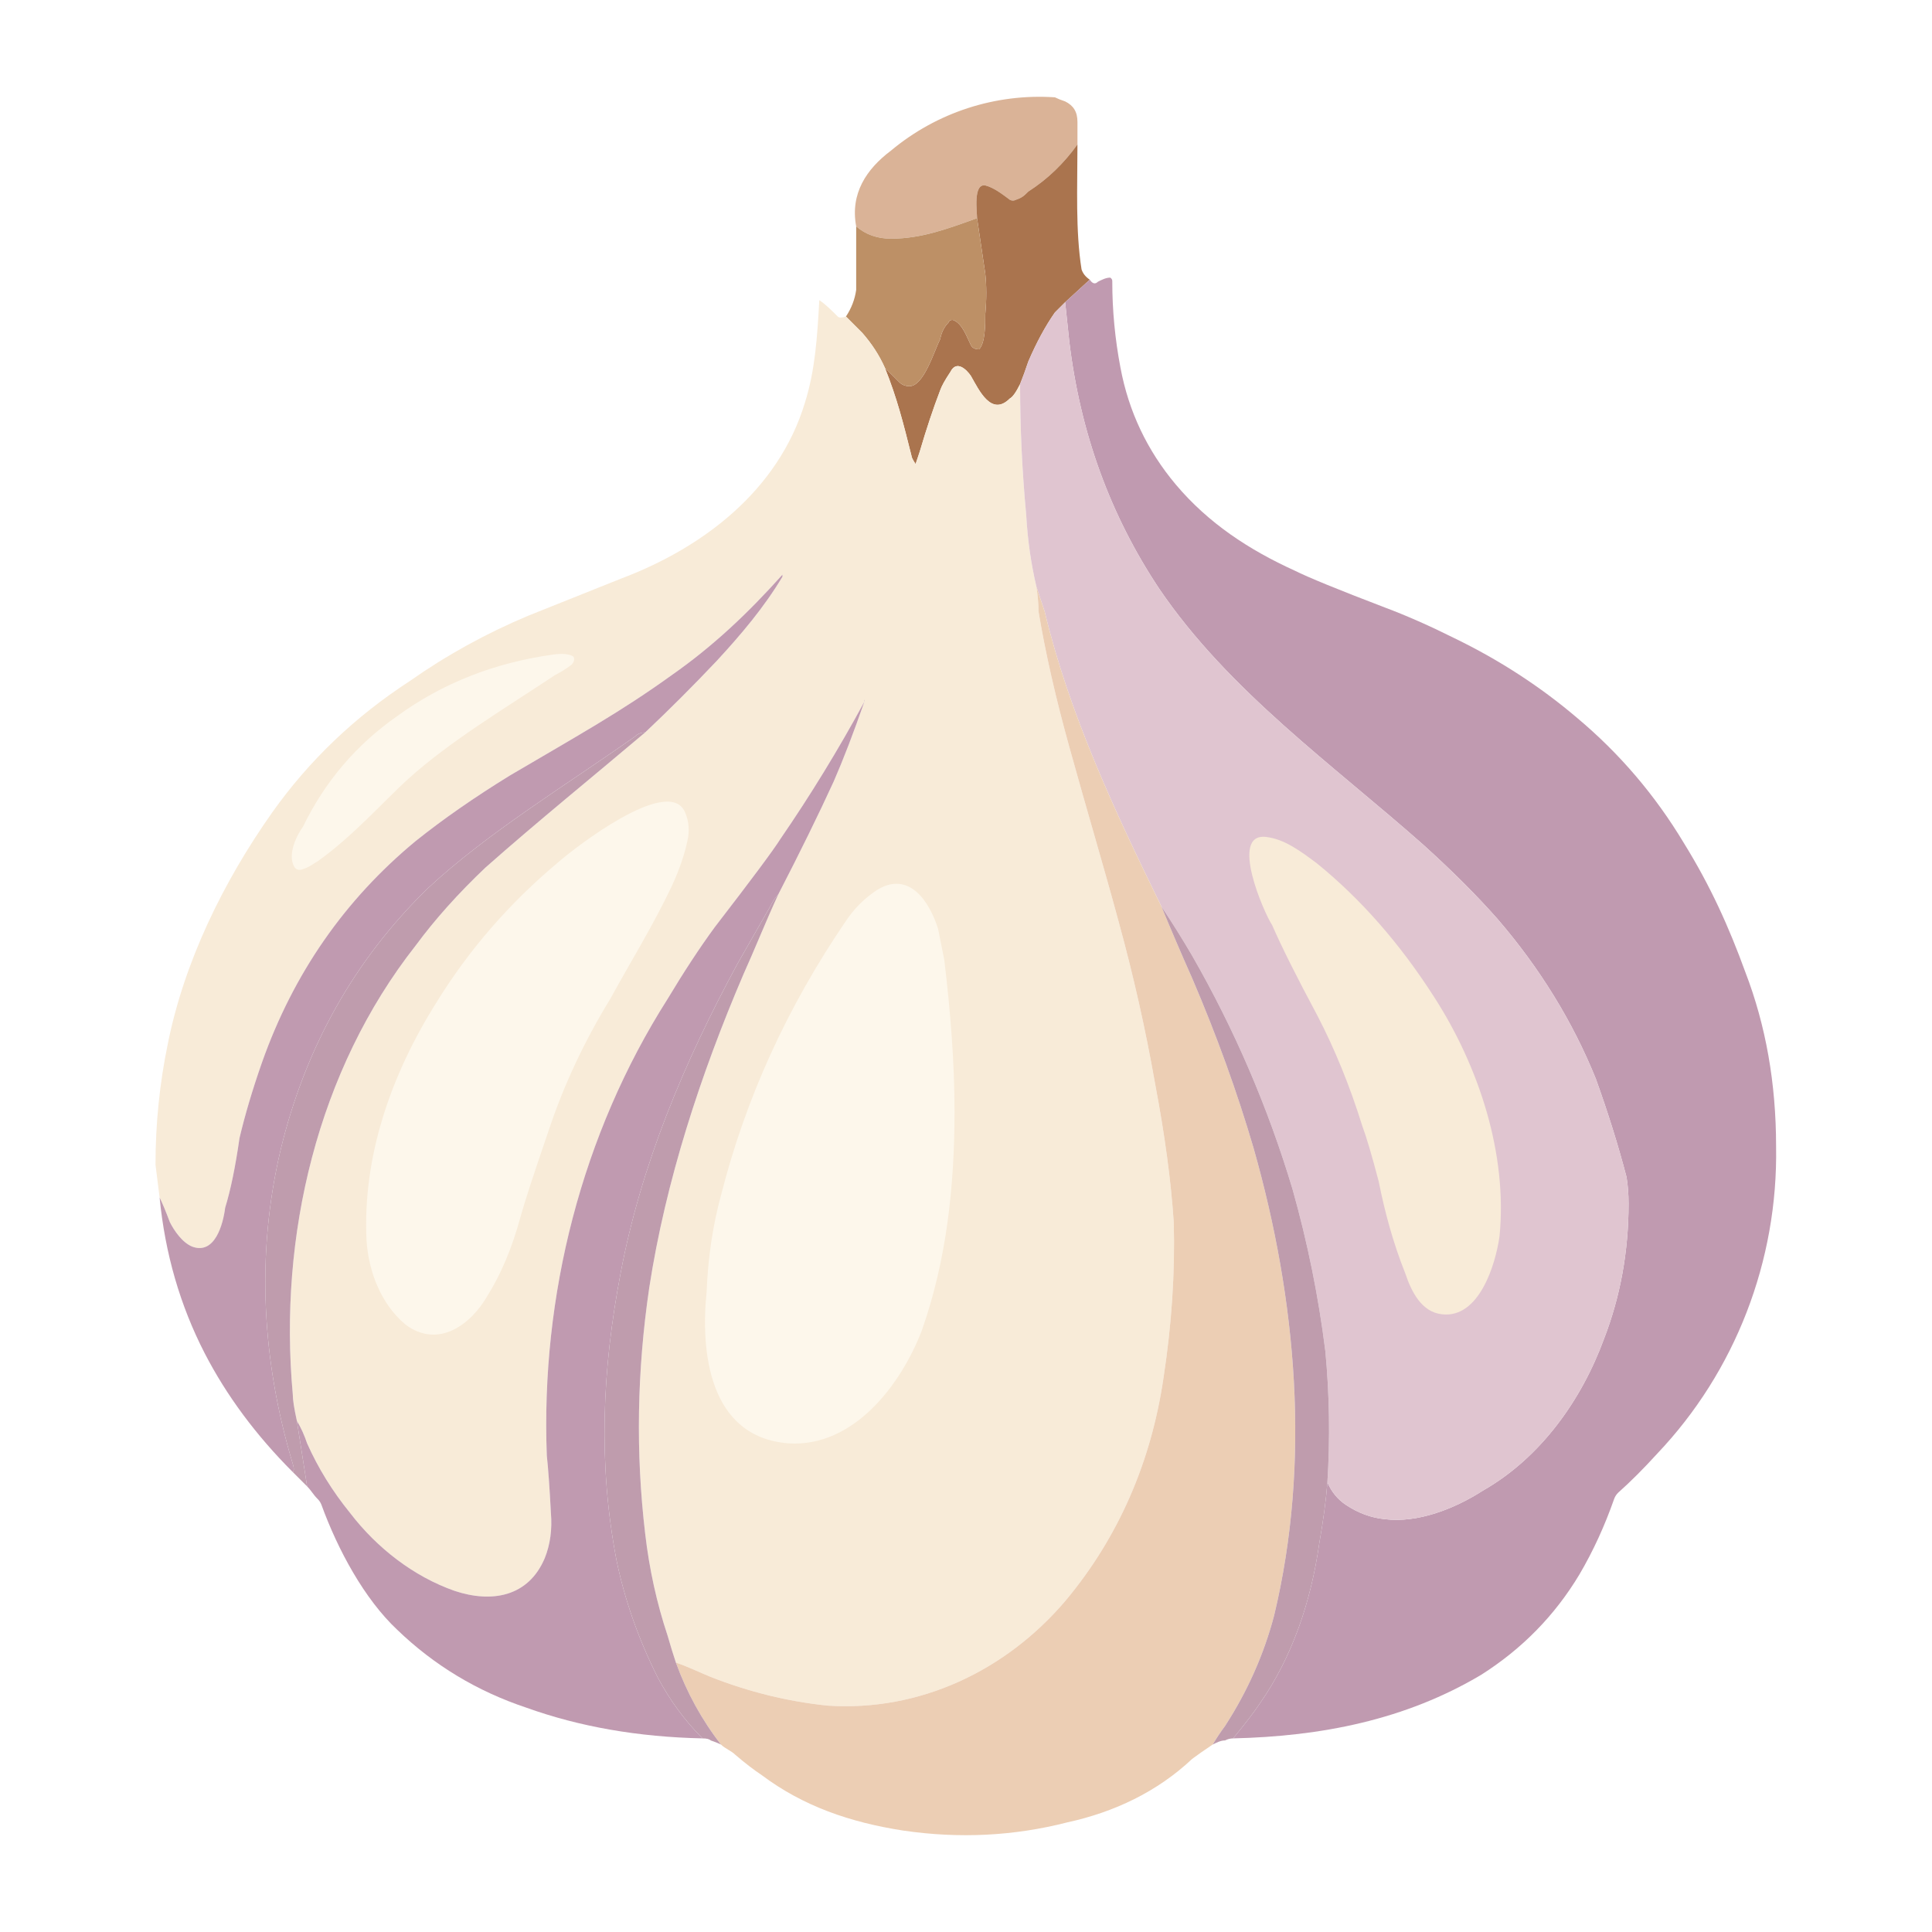
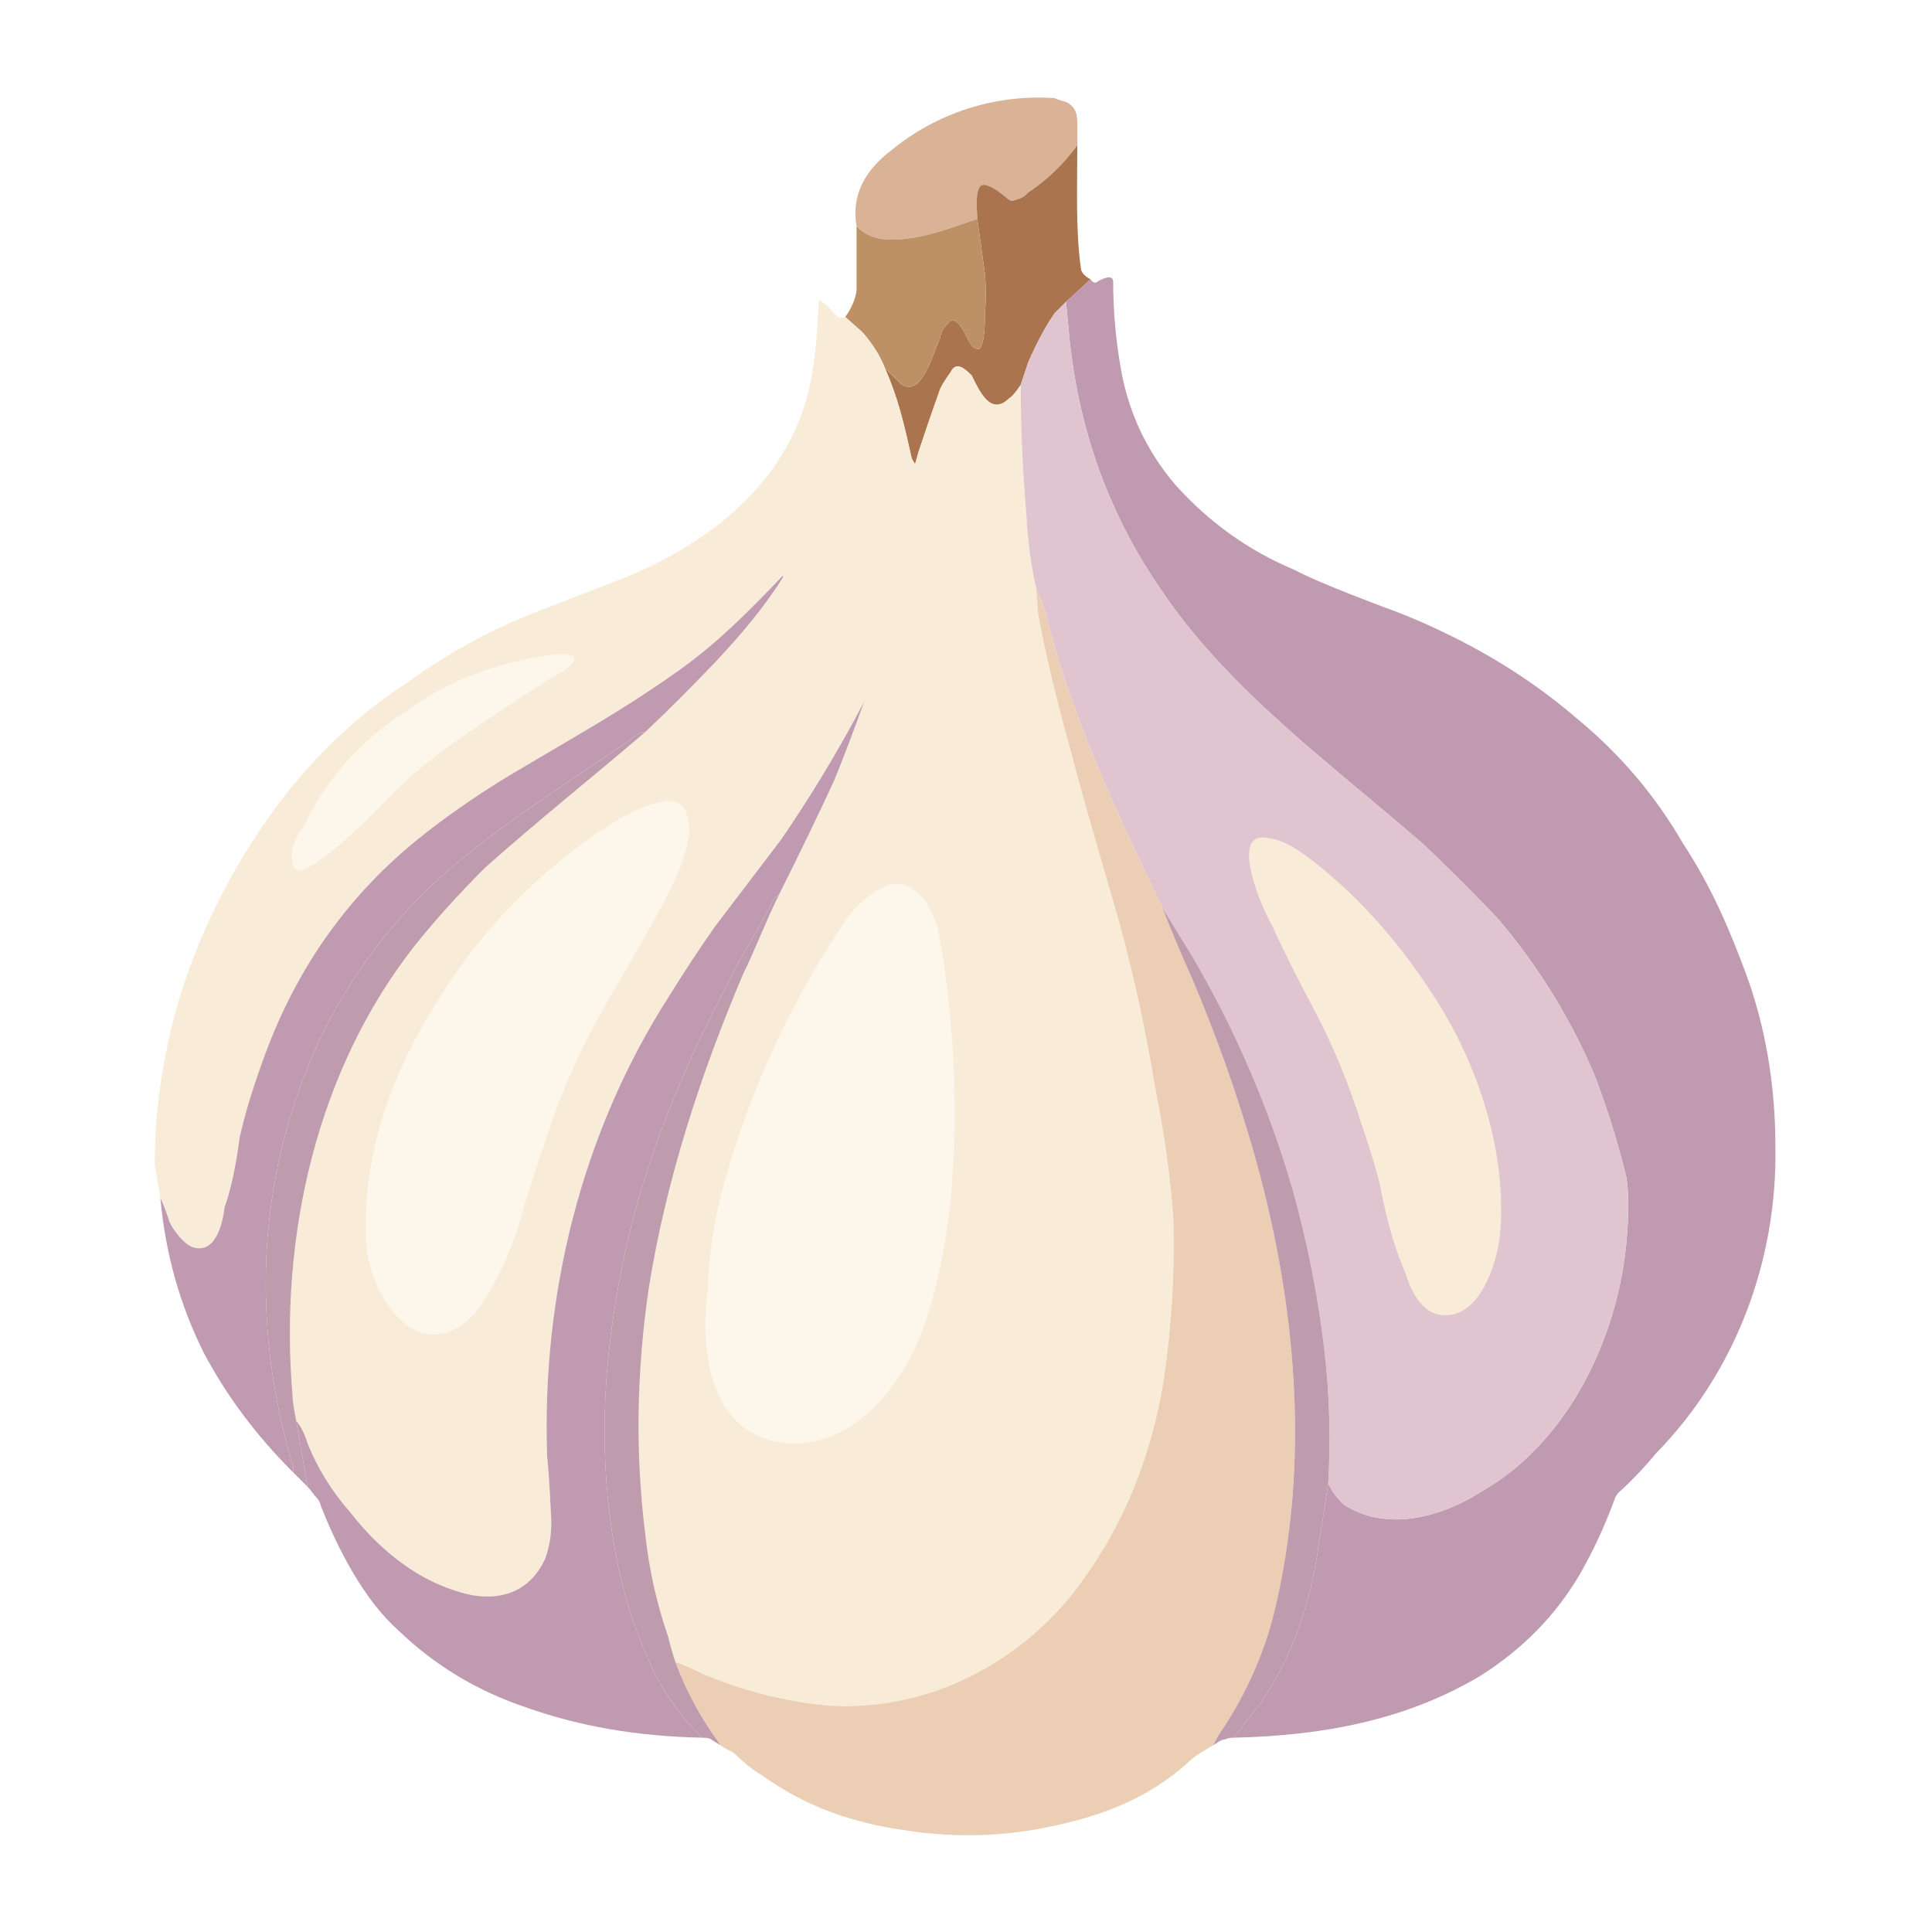
- <svg xmlns="http://www.w3.org/2000/svg" viewBox="40.1 40.5 943 943">
-   <path fill="#dab397" d="M566 111q-10 14-24 23c-2 2-3 3-6 4a3 3-39 0 1-3 0c-4-3-8-6-12-7-6-1-4 13-4 16-14 5-27 10-42 10q-10 0-17-6c-3-16 5-28 17-37a113 113 0 0 1 80-26q2 1 5 2c4 2 6 5 6 10z" />
-   <path fill="#aa744e" d="M566 111c0 21-1 42 2 61q1 3 4 5l-12 11-5 5q-7 10-13 24-2 6-4 11-3 6-5 7c-9 9-15-4-19-11-2-3-7-8-10-2q-4 6-5 9-5 13-10 30l-2 6q-2-3-2-4c-4-16-7-28-13-43l7 7q2 2 5 2c7 0 12-17 15-23q1-5 4-8a2 2 0 0 1 3-1c4 2 6 8 8 12q1 2 4 2c3-3 3-12 3-17q1-11 0-20l-4-27c0-3-2-17 4-16 4 1 8 4 12 7a3 3-39 0 0 3 0c3-1 4-2 6-4q14-9 24-23" />
-   <path fill="#bd9066" d="m517 147 4 27q1 9 0 20c0 5 0 14-3 17q-3 0-4-2c-2-4-4-10-8-12a2 2 0 0 0-3 1q-3 3-4 8c-3 6-8 23-15 23q-3 0-5-2l-7-7q-4-9-11-17l-8-8q4-6 5-13v-31q7 6 17 6c15 0 28-5 42-10" />
-   <path fill="#c09ab0" d="M642 889q9-11 13-17c16-23 25-50 29-78q3-17 4-30 3 7 9 11 9 6 19 7c16 2 34-5 48-14 28-16 48-44 59-74q12-31 12-66 0-7-1-13-6-23-15-48-17-42-48-78-15-17-36-36c-44-39-95-75-129-125q-36-54-44-121l-2-19 12-11q2 3 4 1c2-1 4-2 6-2a2 2-2 0 1 1 2q0 21 4 42 6 32 27 57c16 19 36 32 58 42q10 5 44 18 16 6 34 15 33 16 60 39 31 26 52 61c13 21 22 41 30 63q15 39 15 85c1 56-20 110-58 150q-10 11-19 19a8 8-12 0 0-2 3q-7 20-17 37-18 30-48 49c-37 22-78 30-121 31" />
-   <path fill="#f8ebd8" d="m453 195 8 8q7 8 11 17c6 15 9 27 13 43q0 1 2 4l2-6q5-17 10-30 1-3 5-9c3-6 8-1 10 2 4 7 10 20 19 11q2-1 5-7 0 32 3 64 1 18 5 35 1 7 1 12 5 30 15 66c8 29 17 59 24 85q11 40 18 80 7 37 9 67 1 37-5 76c-6 41-22 78-48 109-29 34-71 54-116 51q-29-3-57-14c-5-2-11-5-17-7q-2-6-4-13-8-24-11-50-7-59 2-120c8-52 25-104 46-153 5-11 11-26 17-39q16-31 27-55 7-16 15-39a1 1 0 0 0 0-1v1q-19 35-41 67-5 8-32 43-11 15-23 35c-42 66-62 145-59 223q1 9 2 28 1 12-3 22c-8 19-26 22-44 16-20-7-38-21-51-38q-13-16-21-34-2-6-5-11-2-9-2-13c-7-77 12-158 60-219q14-19 34-38c26-23 52-44 78-66q18-17 35-35c12-13 23-26 32-41v-1c-17 19-34 35-54 49-25 18-45 29-79 49q-26 16-46 32-52 43-75 108-7 20-11 37-3 21-7 34c-1 8-5 23-16 19-5-2-9-8-11-12q-3-8-5-12l-2-16q0-30 6-59c8-40 27-79 51-113q27-38 67-64 27-19 58-32l45-18c40-15 77-43 90-86 5-16 6-32 7-50 3 2 6 5 9 8q1 1 4 0" />
-   <path fill="#e0c5d0" d="m560 188 2 19q8 67 44 121c34 50 85 86 129 125q21 19 36 36 31 36 48 78 9 25 15 48 1 6 1 13 0 35-12 66c-11 30-31 58-59 74-14 9-32 16-48 14q-10-1-19-7-6-4-9-11 2-32-1-64-5-40-16-79-18-60-49-114-7-12-15-24c-23-47-45-94-57-144l-4-12q-4-17-5-35-3-32-3-64 2-5 4-11 6-14 13-24z" />
-   <path fill="#c09ab0" d="M355 398q-3 0-5 2c-34 24-72 47-101 74-36 35-60 78-72 128-12 51-9 103 6 153q1 3 0 4-27-27-43-58-18-35-22-76 2 4 5 12c2 4 6 10 11 12 11 4 15-11 16-19q4-13 7-34 4-17 11-37 23-65 75-108 20-16 46-32c34-20 54-31 79-49 20-14 37-30 54-49v1c-9 15-20 28-32 41q-17 18-35 35" />
-   <path fill="#ecceb4" d="M607 483q7 17 15 35 18 42 30 83c21 74 28 153 10 228q-7.5 28.5-24 54-3 4-6 9-6 4-10 7c-17 16-38 26-61 31q-39 10-80 4c-26-4-49-12-69-27q-6-4-13-10c-2-2-5-3-7-5q-14-18-22-40c6 2 12 5 17 7q28 11 57 14c45 3 87-17 116-51 26-31 42-68 48-109q6-39 5-76-2-30-9-67-7-40-18-80c-7-26-16-56-24-85q-10-36-15-66 0-5-1-12l4 12c12 50 34 97 57 144" />
-   <path fill="#fdf7eb" d="M184 464c-4-6 1-16 4-20q16-33 46-54 33-24 76-30 7-1 10 1 1 2-1 4-4 3-8 5c-24 16-51 32-72 51-11 10-27 28-44 40-2 1-4 3-8 4a3 3 65 0 1-3-1" />
-   <path fill="#c09ab0" d="M420 477q-2 2-4 6l-16 28c-26 48-47 98-57 151-9 47-11 93-2 140q6 29 20 57 9 17 22 30-47-1-86-15-36-12-63-38c-16-15-29-39-37-61a8 8-77 0 0-2-3c-2-2-3-4-5-6l-5-32q3 5 5 11 8 18 21 34c13 17 31 31 51 38 18 6 36 3 44-16q4-10 3-22-1-19-2-28c-3-78 17-157 59-223q12-20 23-35 27-35 32-43 22-32 41-67v-1a1 1 0 0 1 0 1q-8 23-15 39-11 24-27 55" />
-   <path fill="#bf9cad" d="M355 398c-26 22-52 43-78 66q-20 19-34 38c-48 61-67 142-60 219q0 4 2 13l5 32-7-7q1-1 0-4c-15-50-18-102-6-153 12-50 36-93 72-128 29-27 67-50 101-74q2-2 5-2" />
-   <path fill="#fdf7eb" d="M313 461c8-7 52-41 61-25q3 6 2 13-2 11-8 24c-9 19-19 35-30 55q-19 31-30 64-11 32-14 43-6 22-16 38c-8 14-24 26-40 14-12-10-18-26-19-41-2-41 12-81 34-116q24-39 60-69" />
-   <path fill="#f8ebd8" d="M658 449c9 1 17 7 25 13q32 26 57 65c22 34 36 77 32 117-2 14-10 40-28 38-10-1-15-11-18-20-6-15-10-30-13-45q-5-19-8-27-9-29-22-54-15-28-22-44c-4-6-21-45-3-43" />
-   <path fill="#fdf7eb" d="M468 475c16-10 26 6 30 19l3 15c3 25 5 50 5 74 0 37-4 73-16 107-10 26-33 57-65 55-39-3-43-45-40-74q1-25 7-47 18-71 61-134 6-9 15-15" />
-   <path fill="#bf9cad" d="M420 477c-6 13-12 28-17 39-21 49-38 101-46 153q-9 61-2 120 3 26 11 50 2 7 4 13 8 22 22 40-2-1-5-2-1-1-4-1-13-13-22-30-14-28-20-57c-9-47-7-93 2-140 10-53 31-103 57-151l16-28q2-4 4-6" />
-   <path fill="#bf9cad" d="M688 764q-1 13-4 30c-4 28-13 55-29 78q-4 6-13 17-2 0-4 1c-2 0-4 1-6 2q3-5 6-9 16.5-25.5 24-54c18-75 11-154-10-228q-12-41-30-83-8-18-15-35 8 12 15 24 31 54 49 114 11 39 16 79 3 32 1 64" />
+ <svg xmlns="http://www.w3.org/2000/svg" viewBox="0 0 1024 1024">
+   <path fill="#dab397" d="M571 77q-11 15-26 25c-2 2-3 3-7 4a3 3-39 0 1-3 0c-4-3-8-7-13-8-6-1-4 14-4 18-15 5-29 11-46 11q-11 0-18-7c-3-17 5-30 18-40a123 123 0 0 1 87-28q2 1 6 2c4 2 6 5 6 11z" />
+   <path fill="#aa744e" d="M571 77c0 22-1 45 2 66q1 3 5 5l-13 12-6 6q-7 10-14 26l-4 12q-4 6-6 7c-10 10-16-4-20-12-3-3-8-8-11-2q-5 7-6 10-5 14-11 32l-2 7q-2-3-2-4c-4-18-7-31-14-47l8 8q2 2 5 2c8 0 13-19 16-25q1-6 5-9a2 2 0 0 1 3-1c4 2 6 9 9 13q1 2 4 2c3-3 3-13 3-18q1-12 0-22l-4-29c0-4-2-19 4-18 5 1 9 5 13 8a3 3-39 0 0 3 0c4-1 5-2 7-4q15-10 26-25" />
+   <path fill="#bd9066" d="m518 116 4 29q1 10 0 22c0 5 0 15-3 18q-3 0-4-2c-3-4-5-11-9-13a2 2 0 0 0-3 1q-4 3-5 9c-3 6-8 25-16 25q-3 0-5-2l-8-8q-4-10-12-19l-9-8q5-7 6-14v-34q7 7 18 7c17 0 31-6 46-11" />
+   <path fill="#c09ab0" d="M654 921q9-12 14-18c17-25 27-54 31-85q3-18 5-32 3 7 9 12 10 6 21 7c17 2 37-5 52-15 30-17 52-48 64-80q13-34 13-72 0-8-1-14-6-25-16-52-19-46-52-85-17-18-39-39c-48-42-104-82-140-136q-40-58-48-131l-2-21 13-12q2 3 4 1c2-1 4-2 6-2a2 2-2 0 1 2 2q0 23 4 46 6 35 29 62 27 30 63 45 11 6 48 20 17 6 37 16 36 18 65 43 34 28 56 66c15 23 24 44 33 68q16 43 16 93c1 60-21 119-63 162q-10 12-20 21a9 9-12 0 0-2 3q-8 22-19 41-19 32-52 53c-40 24-85 32-131 33" />
+   <path fill="#f8ebd8" d="m448 168 9 8q8 9 12 19c7 16 10 29 14 47q0 1 2 4l2-7q6-18 11-32 1-3 6-10c3-6 8-1 11 2 4 8 10 22 20 12q2-1 6-7 0 34 3 69 1 20 5 38 1 8 1 13 6 33 17 72c8 31 18 64 26 92q12 44 19 87 8 40 10 73 1 40-5 82c-7 45-24 85-52 119-32 37-78 58-126 55q-32-3-62-15c-6-2-12-6-19-8q-2-6-4-14-9-26-12-54-8-64 2-131c9-56 27-112 50-166 6-12 12-28 19-42q17-34 29-60 7-17 16-42a1 1 0 0 0 0-1v1q-20 38-44 73l-35 46q-12 17-25 38c-46 72-67 158-64 243q1 9 2 30 1 13-3 24c-9 20-28 24-48 17-22-7-41-23-55-41q-15-17-23-37-2-7-6-12-2-10-2-14c-7-84 13-172 65-238q16-20 37-41c28-25 57-48 85-72q19-18 38-38c13-14 25-28 35-44v-1c-19 20-37 38-59 53-27 19-49 31-86 53q-28 17-50 35-56 46-81 117-8 22-12 40-3 23-8 37c-1 9-5 25-17 21-5-2-10-9-12-13q-3-9-5-13l-3-18q0-32 7-64c9-43 29-86 55-122q30-42 73-70 29-21 63-35l49-19c43-17 84-47 98-94 5-17 6-34 7-54 4 2 7 6 10 9q1 1 4 0" />
+   <path fill="#e0c5d0" d="m565 160 2 21q8 73 48 131c36 54 92 94 140 136q22 21 39 39 33 39 52 85 10 27 16 52 1 6 1 14 0 38-13 72c-12 32-34 63-64 80-15 10-35 17-52 15q-11-1-21-7-6-5-9-12 2-35-2-70-5-43-17-86-19-65-53-123l-16-26c-25-52-49-103-62-157l-5-13q-4-18-5-38-3-35-3-69l4-12q7-16 14-26z" />
+   <path fill="#c09ab0" d="M342 388q-3 0-5 2c-37 26-79 51-110 81-39 38-65 84-78 139s-10 112 6 166q1 3 0 4-29-29-47-63-19-38-23-82 2 4 5 13c2 4 7 11 12 13 12 4 16-12 17-21q5-14 8-37 4-18 12-40 25-71 81-117 22-18 50-35c37-22 59-34 86-53 22-15 40-33 59-53v1c-10 16-22 30-35 44q-19 20-38 38" />
+   <path fill="#ecceb4" d="M616 481q7 18 16 38 19 45 32 90c23 80 31 166 11 247q-8 31-26 59-3 4-6 10-7 4-11 7c-19 18-41 28-66 34q-43 11-87 4c-28-4-53-13-75-29q-7-4-14-11c-2-2-6-3-8-5q-15-20-24-44c7 2 13 6 19 8q30 12 62 15c48 3 94-18 126-55 28-34 45-74 52-119q6-42 5-82-2-33-10-73-7-43-19-87c-8-28-18-61-26-92q-11-39-17-72 0-5-1-13l5 13c13 54 37 105 62 157" />
+   <path fill="#fdf7eb" d="M156 460c-4-7 1-17 5-22q17-36 50-58 35-27 82-33 8-1 11 1 1 2-1 4-4 4-9 6c-26 17-55 35-78 55-12 11-29 31-48 44-2 1-4 3-8 4a3 3 65 0 1-4-1" />
+   <path fill="#c09ab0" d="M413 474q-3 2-5 7l-17 30c-28 52-51 106-62 164-10 51-12 101-2 152q6 31 21 62 10 18 24 32-51-1-93-16-39-13-68-41c-18-16-32-43-41-66a9 9-77 0 0-2-4c-2-2-3-4-5-6l-6-35q4 5 6 12 8 20 23 37c14 18 33 34 55 41 20 7 39 3 48-17q4-11 3-24-1-21-2-30c-3-85 18-171 64-243q13-21 25-38l35-46q24-35 44-73v-1a1 1 0 0 1 0 1q-9 25-16 42-12 26-29 60" />
+   <path fill="#bf9cad" d="M342 388c-28 24-57 47-85 72q-21 21-37 41c-52 66-72 154-65 238q0 4 2 14l6 35-8-8q1-1 0-4c-16-54-19-111-6-166s39-101 78-139c31-30 73-55 110-81q2-2 5-2" />
+   <path fill="#fdf7eb" d="M296 457c9-8 57-45 67-28q3 7 2 15-2 12-9 26c-10 20-21 38-33 59q-20 34-32 70-12 35-15 47-7 23-18 41c-8 15-26 28-43 15-13-11-20-28-21-44-2-45 13-88 37-126q26-43 65-75" />
+   <path fill="#f8ebd8" d="M671 444c10 1 18 7 27 14q35 28 62 70c24 37 39 84 35 127-2 16-11 44-31 42-10-1-16-12-19-22-7-16-11-33-14-49q-6-21-9-29-10-32-24-59-16-30-24-48c-4-6-23-49-3-46" />
+   <path fill="#fdf7eb" d="M465 472c17-11 28 6 32 20l3 17c4 27 6 54 6 80 0 40-4 79-17 116-11 29-36 62-71 60-42-3-47-49-43-80q1-27 7-51 20-77 66-146 7-10 17-16" />
+   <path fill="#bf9cad" d="M413 474c-7 14-13 30-19 42-23 54-41 110-50 166q-10 67-2 131 3 28 12 54 2 8 4 14 9 24 24 44-2-1-5-3-1-1-5-1-14-14-24-32-15-31-21-62c-10-51-8-101 2-152 11-58 34-112 62-164l17-30q2-5 5-7" />
+   <path fill="#bf9cad" d="M704 786q-2 14-5 32c-4 31-14 60-31 85q-5 6-14 18-3 0-5 1c-2 0-4 2-6 3q3-6 6-10 18-28 26-59c20-81 12-167-11-247q-13-45-32-90-9-20-16-38l16 26q34 58 53 123 12 43 17 86 4 35 2 70" />
</svg>
